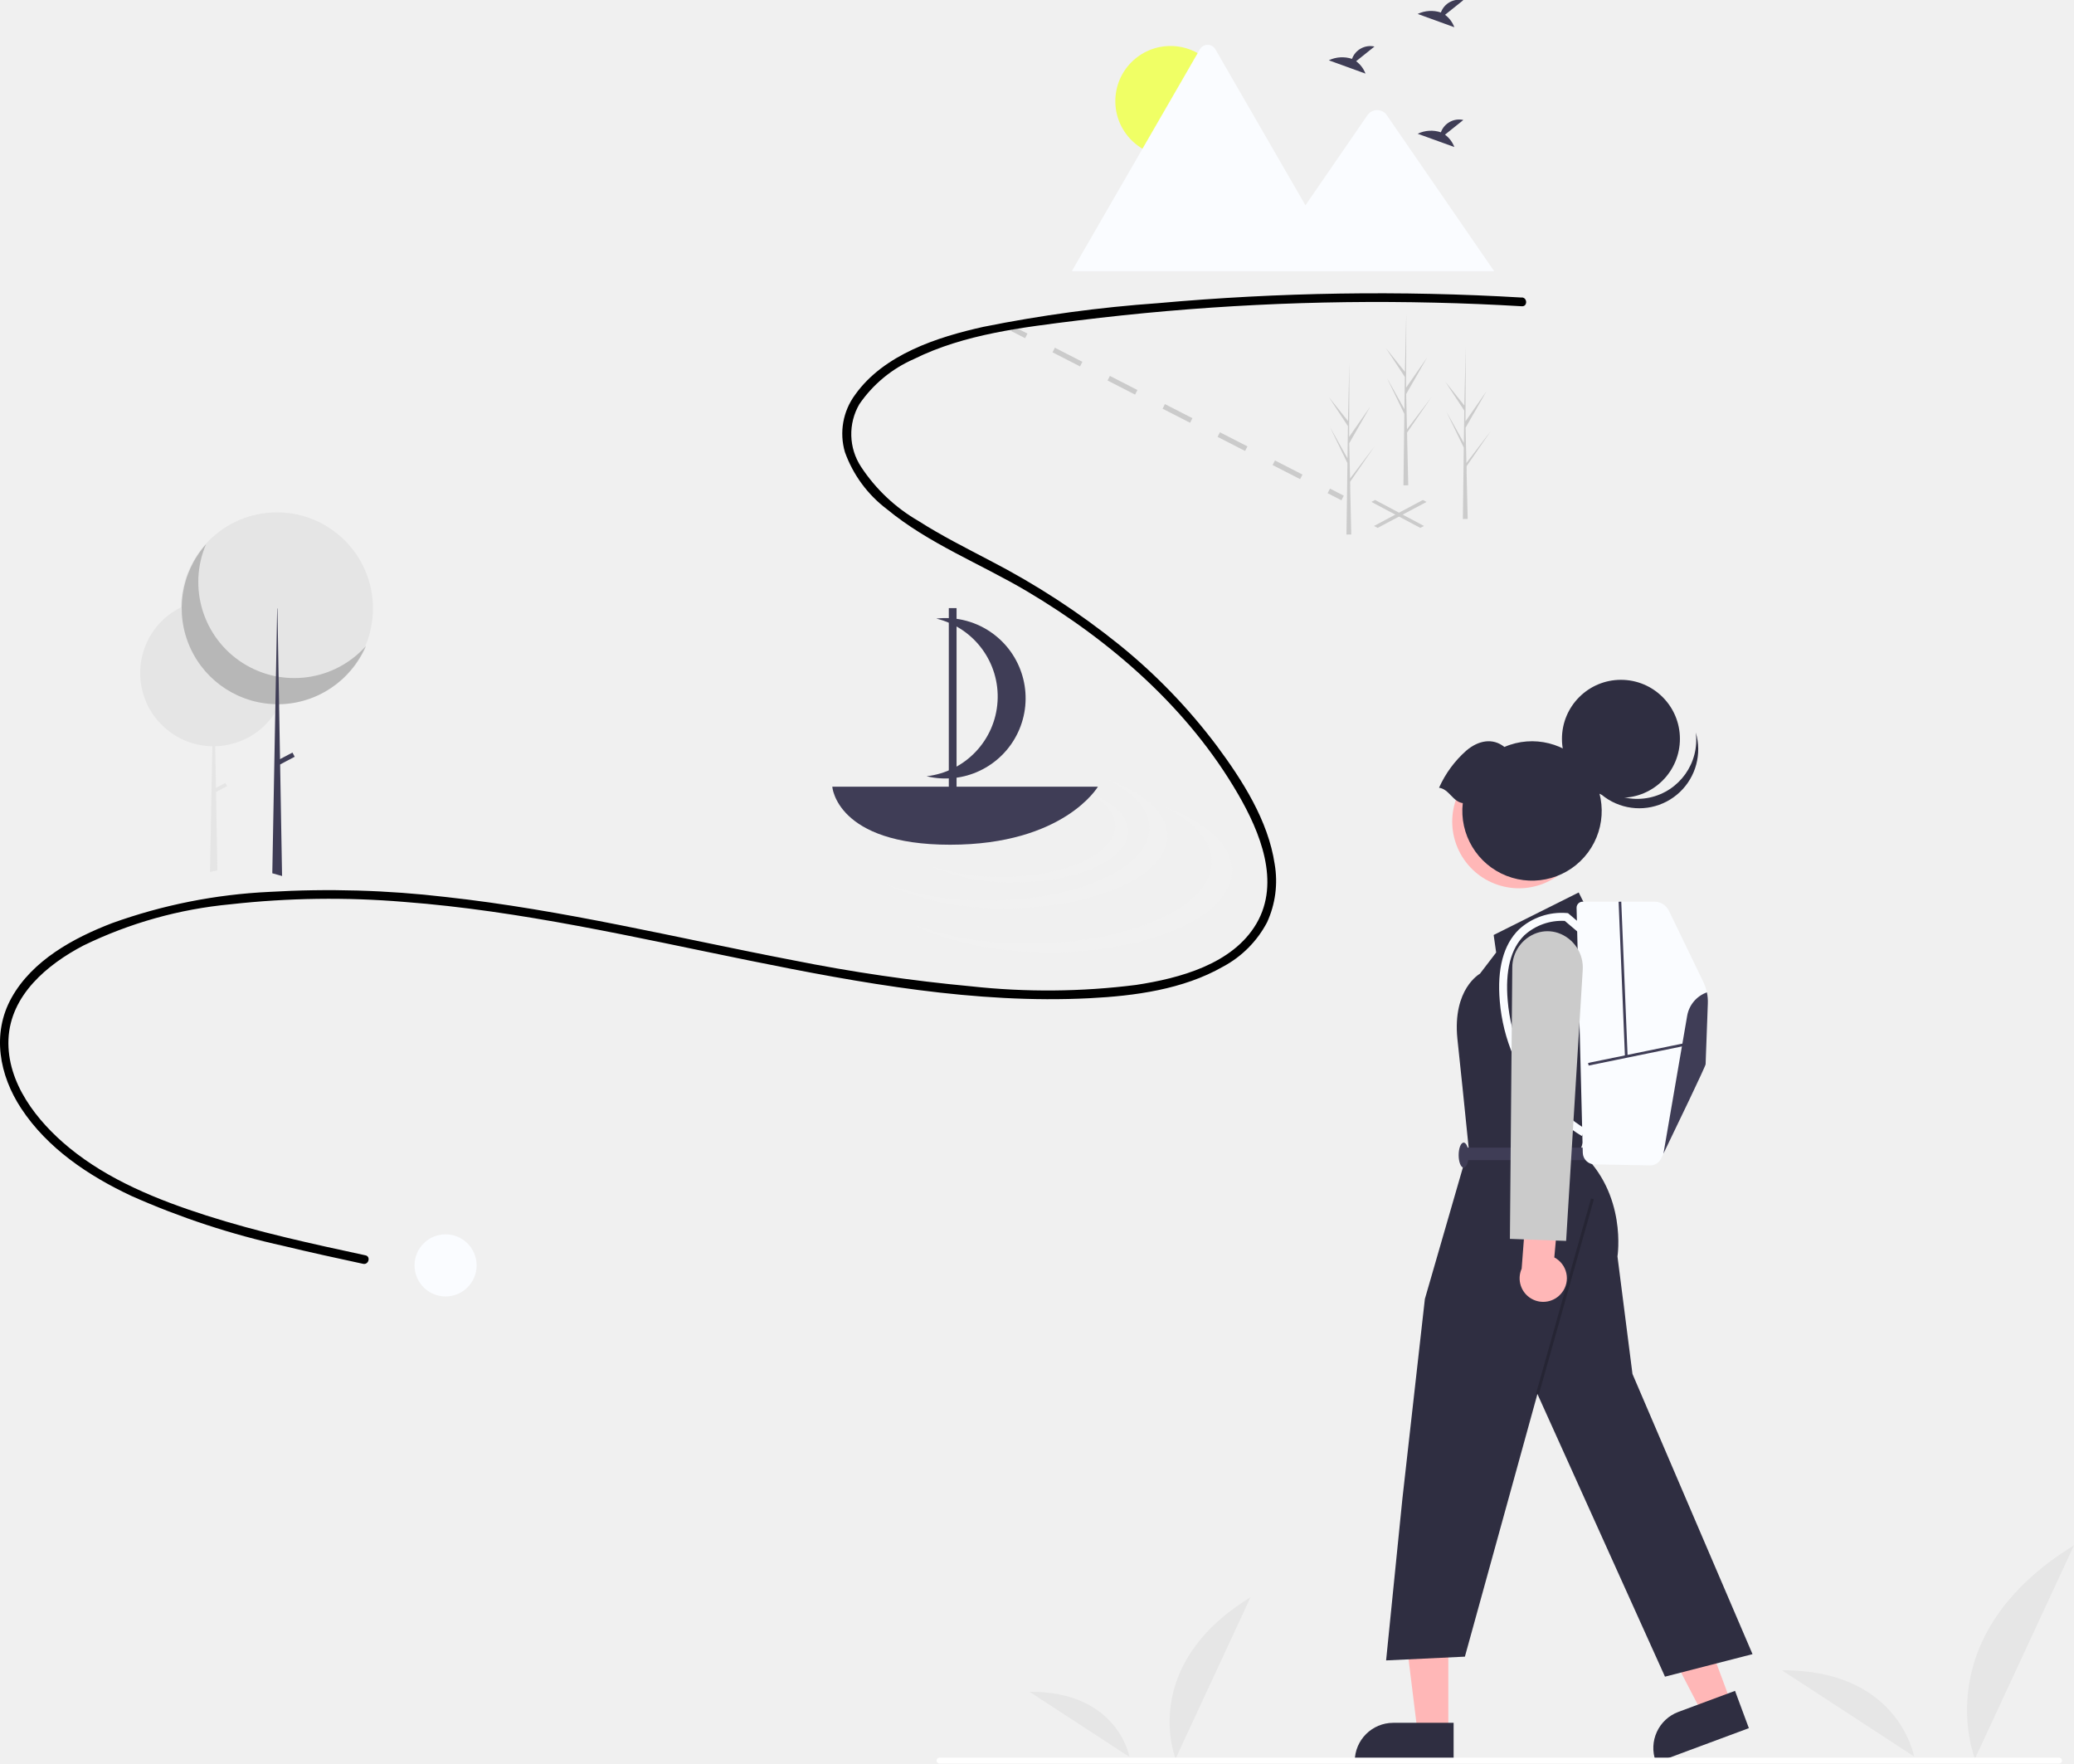
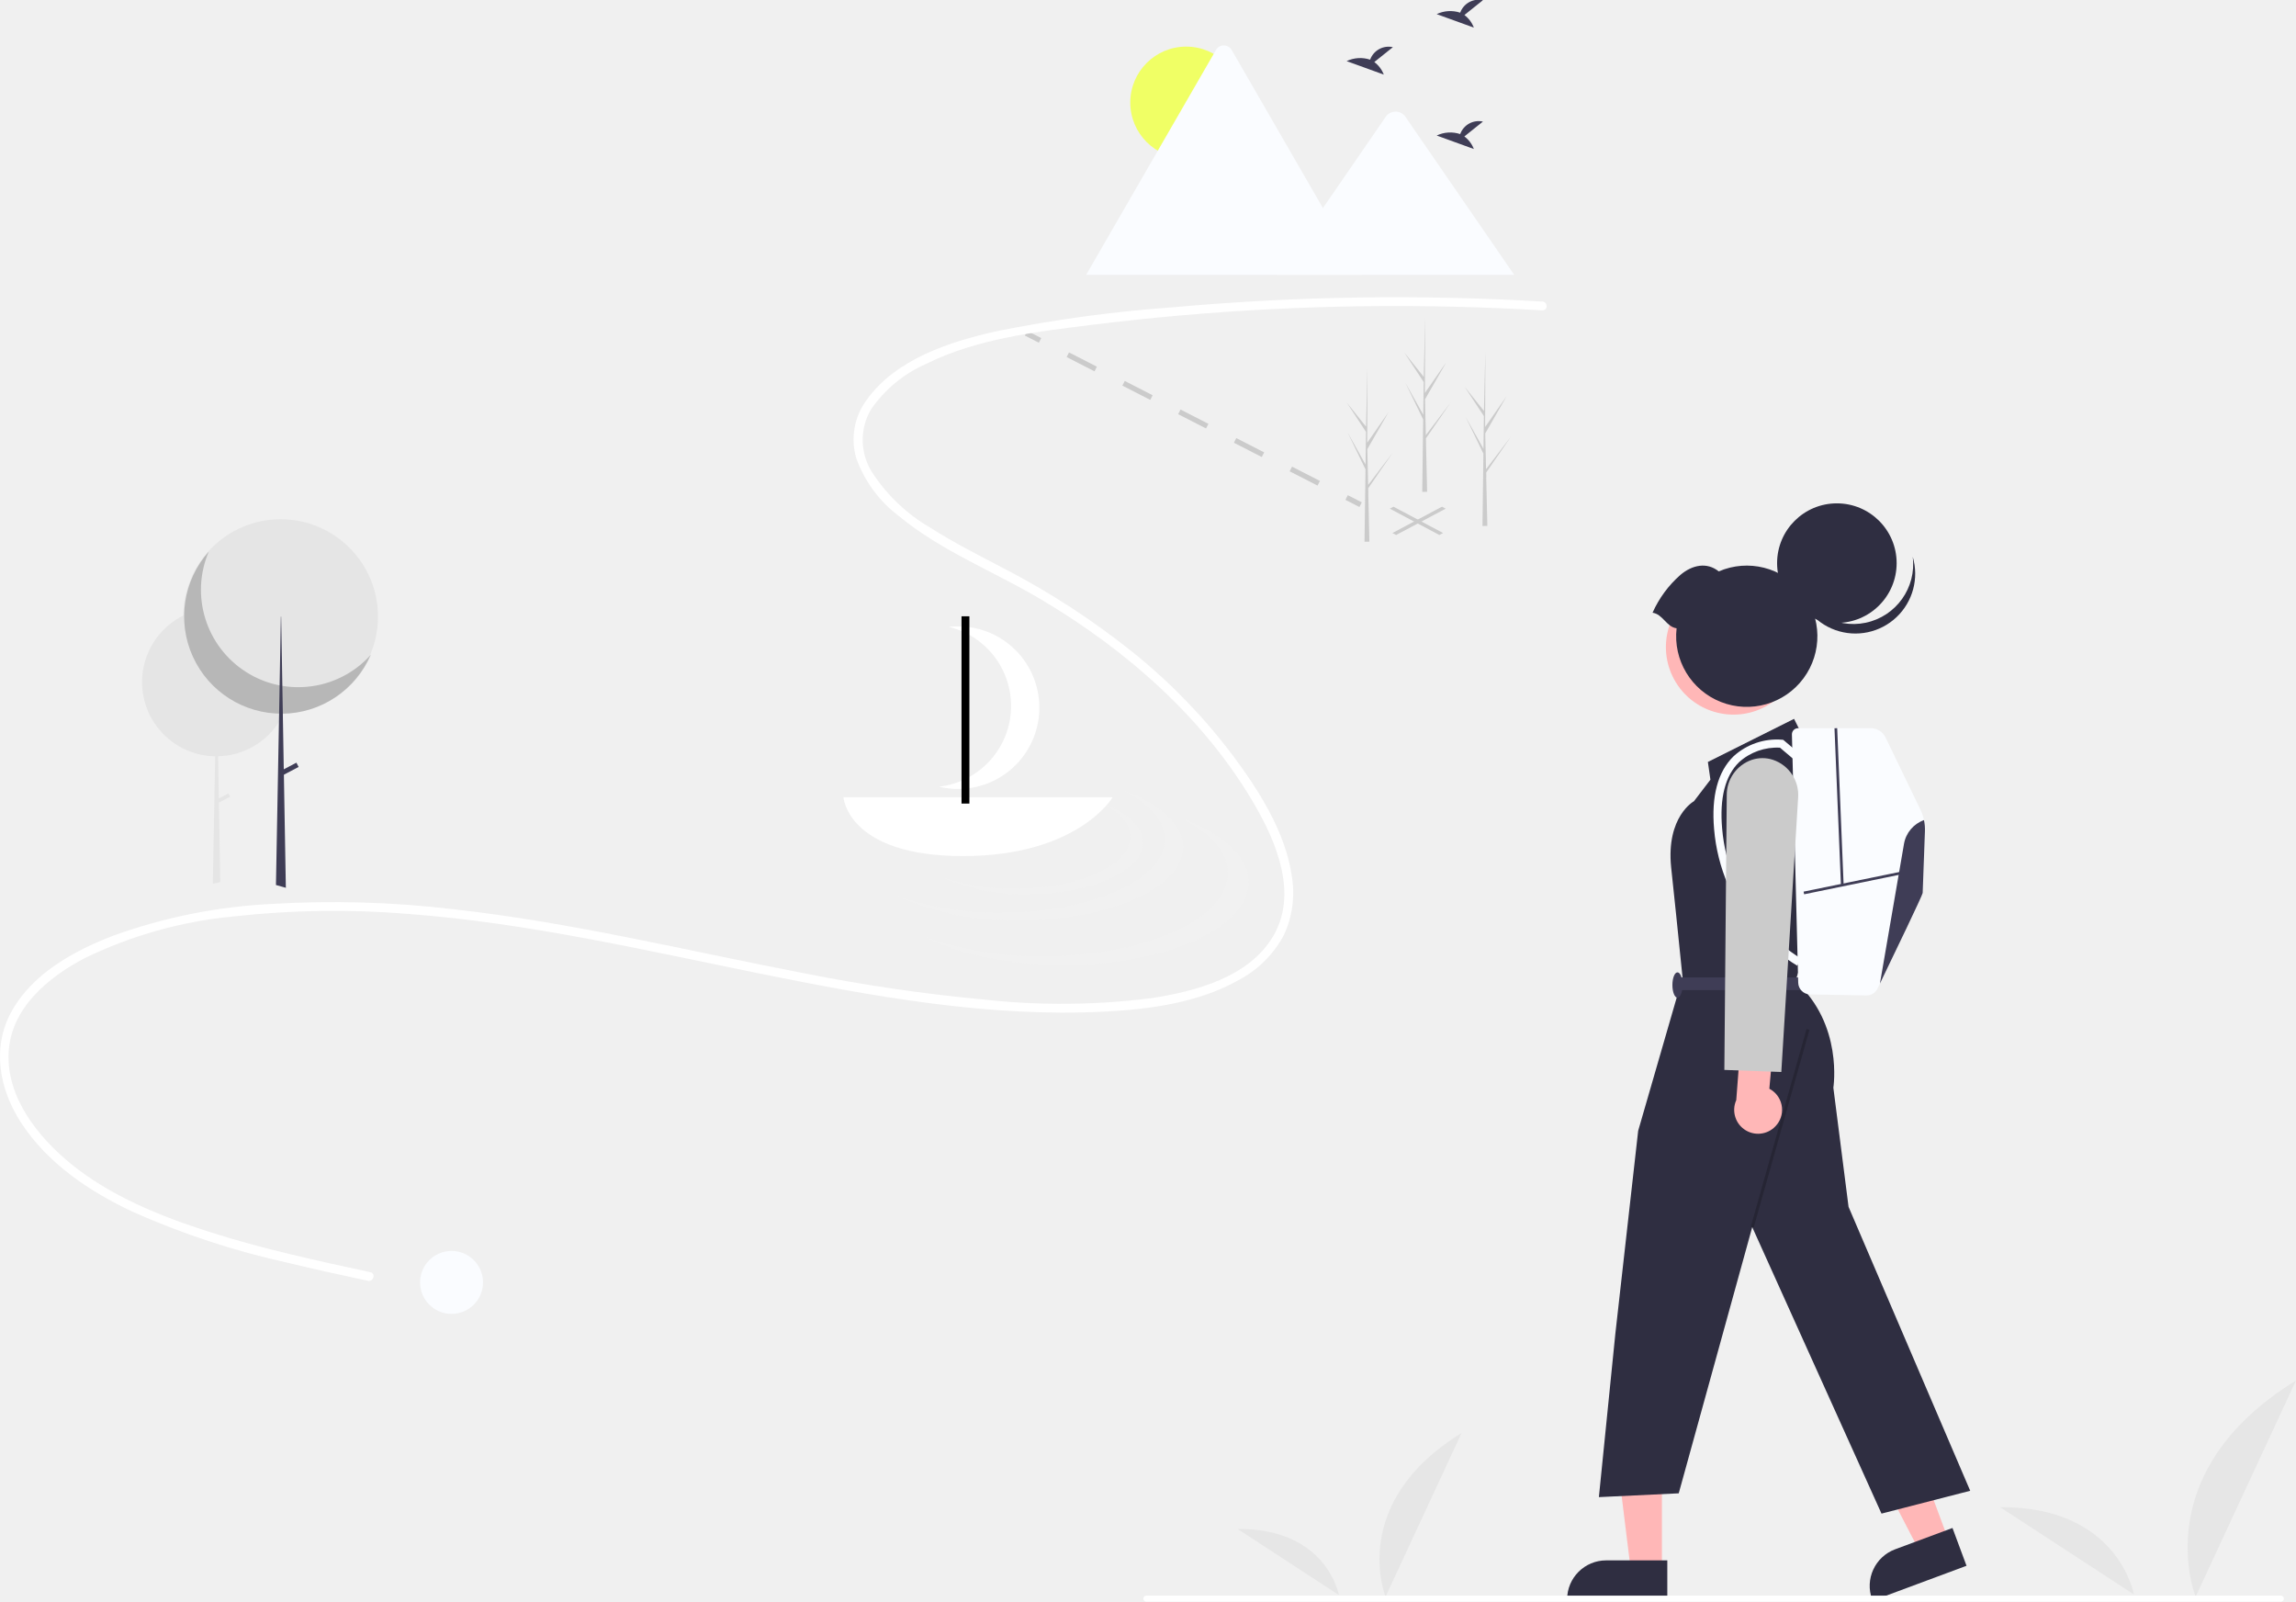
- <svg xmlns="http://www.w3.org/2000/svg" width="226.173" height="192.284" viewBox="0 0 226.173 192.284">
+ <svg xmlns="http://www.w3.org/2000/svg" width="247.071" height="172.315" viewBox="0 0 247.071 172.315">
  <g id="Gruppe_527" data-name="Gruppe 527" transform="translate(-40.523 -14.783)">
-     <path id="Path_482" data-name="Path 482" d="M708.977,734.031s-4.088-10.062,8.175-17.608Z" transform="translate(-540.253 -527.491)" fill="#e6e6e6" />
-     <path id="Path_483" data-name="Path 483" d="M671.578,755.713s-1.247-7.172-10.9-7.11Z" transform="translate(-507.882 -549.356)" fill="#e6e6e6" />
-     <path id="Path_482-2" data-name="Path 482" d="M980.487,722.045s-5.4-13.293,10.8-23.263Z" transform="translate(-724.592 -515.504)" fill="#e6e6e6" />
-     <path id="Path_483-2" data-name="Path 483" d="M931.078,750.689s-1.647-9.475-14.4-9.393" transform="translate(-681.824 -544.39)" fill="#e6e6e6" />
+     <path id="Path_482" data-name="Path 482" d="M708.977,734.031s-4.088-10.062,8.175-17.608Z" transform="translate(-519.355 -547.46)" fill="#e6e6e6" />
+     <path id="Path_483" data-name="Path 483" d="M671.578,755.713s-1.247-7.172-10.9-7.11Z" transform="translate(-486.984 -569.325)" fill="#e6e6e6" />
+     <path id="Path_482-2" data-name="Path 482" d="M980.487,722.045s-5.4-13.293,10.8-23.263Z" transform="translate(-703.693 -535.473)" fill="#e6e6e6" />
+     <path id="Path_483-2" data-name="Path 483" d="M931.078,750.689s-1.647-9.475-14.4-9.393" transform="translate(-660.926 -564.359)" fill="#e6e6e6" />
    <path id="Pfad_2677" data-name="Pfad 2677" d="M471.909,173.114l-5.333-2.833.4-.212,5.333,2.833Z" transform="translate(-276.497 -100.772)" fill="#cbcbcb" />
    <path id="Pfad_2678" data-name="Pfad 2678" d="M467.856,173.114l-.4-.212,5.333-2.833.4.212Z" transform="translate(-277.096 -100.772)" fill="#cbcbcb" />
    <rect id="Rechteck_1776" data-name="Rechteck 1776" width="0.564" height="1.693" transform="translate(150.808 50.885) rotate(-62.868)" fill="#cbcbcb" />
    <path id="Pfad_2679" data-name="Pfad 2679" d="M569.089,259.6l-3-1.537.257-.5,3,1.537Zm-6-3.073-3-1.537.257-.5,3,1.537Zm-6-3.073-3-1.537.257-.5,3,1.537Zm-6-3.073-3-1.537.257-.5,3,1.537Zm-6-3.073-3-1.537.257-.5,3,1.537Z" transform="translate(-386.787 -192.573)" fill="#cbcbcb" />
    <rect id="Rechteck_1777" data-name="Rechteck 1777" width="0.564" height="1.693" transform="translate(185.302 68.56) rotate(-62.868)" fill="#cbcbcb" />
    <path id="Pfad_2680" data-name="Pfad 2680" d="M247.677,338.988q0,.264-.017.524a7.943,7.943,0,0,1-.744,2.884l-.01.022c-.02.042-.04.084-.061.125a7.85,7.85,0,0,1-.423.746,7.983,7.983,0,0,1-6.551,3.687l.079,4.544,1.031-.543.184.35-1.207.635.148,8.44,0,.113-.8.177,0-.113.251-13.6a7.967,7.967,0,0,1-5.636-2.452c-.05-.052-.1-.106-.149-.159l-.006-.006a8,8,0,0,1-1.455-2.252l.024.026a7.992,7.992,0,0,1,3.789-10.3l.083-.041a8,8,0,0,1,10.362,3.146c.049.082.1.165.141.249a7.949,7.949,0,0,1,.961,3.8Z" transform="translate(-175.879 -250.828)" fill="#e5e5e5" />
    <circle id="Ellipse_269" data-name="Ellipse 269" cx="10.473" cy="10.473" r="10.473" transform="translate(60.25 70.649)" fill="#e5e5e5" />
    <path id="Pfad_2681" data-name="Pfad 2681" d="M248.45,312.138A10.474,10.474,0,0,0,265.9,323.223a10.474,10.474,0,1,1-17.452-11.085Z" transform="translate(-185.46 -238.011)" opacity="0.2" />
    <path id="Pfad_2682" data-name="Pfad 2682" d="M93.716,236.139l-1.07-.3,0-.115.321-17.421.016-.869v-.025l.056-3.044.081-4.412h0l.055-2.99h.029l.056,3.24.073,4.217.053,2.992v.022l0,.123h0l.1,5.832.011.58.21,12.054Z" transform="translate(-22.426 -125.839)" fill="#3f3d56" />
    <rect id="Rechteck_1778" data-name="Rechteck 1778" width="1.957" height="0.518" transform="translate(70.686 97.75) rotate(-27.766)" fill="#3f3d56" />
-     <path id="Pfad_2683" data-name="Pfad 2683" d="M349.95,227.23a266.773,266.773,0,0,0-39.667.61,150.375,150.375,0,0,0-19.054,2.582c-5.026,1.117-10.858,3-13.99,7.4a7.145,7.145,0,0,0-1.116,6.255,13.487,13.487,0,0,0,4.582,6.227c4.552,3.761,10.2,5.949,15.247,8.937,9.212,5.455,17.643,12.809,23.055,22.149,2.381,4.11,4.646,9.576,1.995,14.1-2.6,4.437-8.4,5.966-13.126,6.687a76.759,76.759,0,0,1-17.986.153,187.4,187.4,0,0,1-19.441-2.847c-12.589-2.417-25.064-5.492-37.828-6.891a109.551,109.551,0,0,0-19.287-.558,58.776,58.776,0,0,0-17.126,3.406c-4.206,1.614-8.688,4.056-10.96,8.129-2.19,3.926-1.336,8.454,1.049,12.076,2.869,4.359,7.343,7.345,11.994,9.528a87.031,87.031,0,0,0,16.632,5.467c2.876.695,5.768,1.323,8.661,1.948.6.13.861-.8.256-.927-5.833-1.26-11.682-2.525-17.37-4.349-5.263-1.688-10.65-3.851-14.96-7.4-3.487-2.868-6.8-7.057-6.6-11.82.207-4.8,4.236-8.154,8.185-10.217a46.546,46.546,0,0,1,16.034-4.491,97.423,97.423,0,0,1,18.941-.258c12.734.969,25.183,3.87,37.668,6.4,12.129,2.458,24.637,4.734,37.067,4.1,4.927-.25,10.206-.956,14.556-3.443a11.587,11.587,0,0,0,4.8-4.834,10.826,10.826,0,0,0,.827-6.361c-.705-4.734-3.517-9.124-6.323-12.9a62.316,62.316,0,0,0-10.622-11,83.788,83.788,0,0,0-14.055-9.156c-2.641-1.39-5.319-2.727-7.835-4.337a18.639,18.639,0,0,1-6.267-5.908,6.488,6.488,0,0,1-.181-6.841,14.02,14.02,0,0,1,5.937-4.908c5.5-2.731,11.886-3.462,17.9-4.211a264.733,264.733,0,0,1,38.93-1.941q4.742.112,9.478.393c.618.036.616-.925,0-.962Z" transform="translate(-143.462 -180.003)" />
+     <path id="Pfad_2683" data-name="Pfad 2683" d="M349.95,227.23a266.773,266.773,0,0,0-39.667.61,150.375,150.375,0,0,0-19.054,2.582c-5.026,1.117-10.858,3-13.99,7.4a7.145,7.145,0,0,0-1.116,6.255,13.487,13.487,0,0,0,4.582,6.227c4.552,3.761,10.2,5.949,15.247,8.937,9.212,5.455,17.643,12.809,23.055,22.149,2.381,4.11,4.646,9.576,1.995,14.1-2.6,4.437-8.4,5.966-13.126,6.687a76.759,76.759,0,0,1-17.986.153,187.4,187.4,0,0,1-19.441-2.847c-12.589-2.417-25.064-5.492-37.828-6.891a109.551,109.551,0,0,0-19.287-.558,58.776,58.776,0,0,0-17.126,3.406c-4.206,1.614-8.688,4.056-10.96,8.129-2.19,3.926-1.336,8.454,1.049,12.076,2.869,4.359,7.343,7.345,11.994,9.528a87.031,87.031,0,0,0,16.632,5.467c2.876.695,5.768,1.323,8.661,1.948.6.13.861-.8.256-.927-5.833-1.26-11.682-2.525-17.37-4.349-5.263-1.688-10.65-3.851-14.96-7.4-3.487-2.868-6.8-7.057-6.6-11.82.207-4.8,4.236-8.154,8.185-10.217a46.546,46.546,0,0,1,16.034-4.491,97.423,97.423,0,0,1,18.941-.258c12.734.969,25.183,3.87,37.668,6.4,12.129,2.458,24.637,4.734,37.067,4.1,4.927-.25,10.206-.956,14.556-3.443a11.587,11.587,0,0,0,4.8-4.834,10.826,10.826,0,0,0,.827-6.361c-.705-4.734-3.517-9.124-6.323-12.9a62.316,62.316,0,0,0-10.622-11,83.788,83.788,0,0,0-14.055-9.156c-2.641-1.39-5.319-2.727-7.835-4.337a18.639,18.639,0,0,1-6.267-5.908,6.488,6.488,0,0,1-.181-6.841,14.02,14.02,0,0,1,5.937-4.908c5.5-2.731,11.886-3.462,17.9-4.211a264.733,264.733,0,0,1,38.93-1.941q4.742.112,9.478.393c.618.036.616-.925,0-.962Z" transform="translate(-143.462 -180.003)" fill="#fff" />
    <path id="Pfad_2684" data-name="Pfad 2684" d="M669.268,128.619l2-1.6a2.116,2.116,0,0,0-2.449,1.344,3.4,3.4,0,0,0-2.531.156l4,1.45a3.023,3.023,0,0,0-1.011-1.354Z" transform="translate(-471.166 -112.216)" fill="#3f3d56" />
    <path id="Pfad_2685" data-name="Pfad 2685" d="M639.036,144.392l2-1.6a2.116,2.116,0,0,0-2.449,1.344,3.4,3.4,0,0,0-2.531.156l4,1.45A3.023,3.023,0,0,0,639.036,144.392Z" transform="translate(-450.625 -122.934)" fill="#3f3d56" />
    <path id="Pfad_2686" data-name="Pfad 2686" d="M669.268,169.367l2-1.6a2.116,2.116,0,0,0-2.449,1.344,3.4,3.4,0,0,0-2.531.156l4,1.45A3.023,3.023,0,0,0,669.268,169.367Z" transform="translate(-471.166 -139.903)" fill="#3f3d56" />
    <g id="Group_27" data-name="Group 27" transform="translate(157.409 19.671)">
      <circle id="Ellipse_7" data-name="Ellipse 7" cx="6.016" cy="6.016" r="6.016" transform="translate(4.742 0.127)" fill="#f0ff65" />
      <path id="Path_63" data-name="Path 63" d="M578.265,166.929H548.752a.6.6,0,0,1-.11-.009L562.6,142.744a.977.977,0,0,1,1.7,0l9.367,16.224.449.776Z" transform="translate(-548.642 -142.248)" fill="#fafcff" />
      <path id="Path_65" data-name="Path 65" d="M638.213,182.03H612.687l4.946-7.185.356-.518,6.445-9.363a1.3,1.3,0,0,1,1.937-.116,1.172,1.172,0,0,1,.093.116Z" transform="translate(-592.158 -157.349)" fill="#fafcff" />
    </g>
    <path id="Pfad_2687" data-name="Pfad 2687" d="M509.465,392.235c2.8,1.4,4.5,3.245,4.5,5.27,0,4.363-7.9,7.9-17.634,7.9a33.122,33.122,0,0,1-11.159-1.784,30.433,30.433,0,0,0,13.134,2.63c9.739,0,17.634-3.537,17.634-7.9C515.941,395.885,513.417,393.684,509.465,392.235Z" transform="translate(-348.107 -292.434)" fill="#f1f1f1" />
    <path id="Pfad_2688" data-name="Pfad 2688" d="M522.267,401.585c3.157,1.578,5.078,3.661,5.078,5.947,0,4.923-8.909,8.914-19.9,8.914a37.374,37.374,0,0,1-12.591-2.012c3.643,1.821,8.932,2.968,14.82,2.968,10.989,0,19.9-3.991,19.9-8.914C529.574,405.7,526.727,403.22,522.267,401.585Z" transform="translate(-354.687 -298.787)" fill="#f1f1f1" />
    <path id="Pfad_2689" data-name="Pfad 2689" d="M517.252,396.353c1.971.985,3.171,2.286,3.171,3.713,0,3.074-5.562,5.566-12.424,5.566a23.336,23.336,0,0,1-7.862-1.257,21.442,21.442,0,0,0,9.253,1.853c6.861,0,12.424-2.492,12.424-5.566C521.814,398.925,520.036,397.374,517.252,396.353Z" transform="translate(-358.275 -295.232)" fill="#f1f1f1" />
-     <path id="Pfad_2690" data-name="Pfad 2690" d="M467.141,394.593s.433,6.33,12.848,6.33,16.121-6.33,16.121-6.33Z" transform="translate(-335.856 -294.036)" fill="#3f3d56" />
-     <path id="Pfad_2691" data-name="Pfad 2691" d="M506.563,339.014a8.714,8.714,0,0,0-6.277-1.717,8.745,8.745,0,0,1-1.059,17.19,8.747,8.747,0,0,0,7.336-15.473Z" transform="translate(-357.657 -255.066)" fill="#3f3d56" />
-     <rect id="Rechteck_1779" data-name="Rechteck 1779" width="0.846" height="20.148" transform="translate(143.992 81.089)" fill="#3f3d56" />
+     <path id="Pfad_2690" data-name="Pfad 2690" d="M467.141,394.593s.433,6.33,12.848,6.33,16.121-6.33,16.121-6.33Z" transform="translate(-335.856 -294.036)" fill="#fff" />
+     <path id="Pfad_2691" data-name="Pfad 2691" d="M506.563,339.014a8.714,8.714,0,0,0-6.277-1.717,8.745,8.745,0,0,1-1.059,17.19,8.747,8.747,0,0,0,7.336-15.473Z" transform="translate(-357.657 -255.066)" fill="#fff" />
+     <rect id="Rechteck_1779" data-name="Rechteck 1779" width="0.846" height="20.148" transform="translate(143.992 81.089)" />
    <path id="Pfad_2692" data-name="Pfad 2692" d="M678.018,258.386l0-.008-.011-.492,2.652-3.85L678,257.518l-.01.1-.091-3.935,2.29-3.992-2.3,3.3.024-8.153v0l-.152,6.426-2.087-2.61,2.081,3.164-.046,3.52-1.921-3.435,1.914,3.953-.025,1.957-.07,5.423-.005.405q.265,0,.525-.009l-.12-5.209Z" transform="translate(-477.551 -192.268)" fill="#cbcbcb" />
    <path id="Pfad_2693" data-name="Pfad 2693" d="M638.407,263.667l0-.008-.011-.492,2.652-3.85-2.649,3.482-.01.1-.091-3.935,2.29-3.992-2.3,3.3.024-8.153v0l-.152,6.426-2.087-2.61,2.081,3.164-.046,3.52-1.921-3.435,1.914,3.953-.025,1.957L638,268.52l-.005.405q.265,0,.525-.009l-.12-5.209Z" transform="translate(-450.638 -195.856)" fill="#cbcbcb" />
    <path id="Pfad_2694" data-name="Pfad 2694" d="M657.773,246.943l0-.008-.011-.492,2.652-3.85-2.649,3.482-.01.1-.091-3.935,2.29-3.992-2.3,3.3.024-8.153v0l-.152,6.426-2.087-2.61,2.081,3.164-.046,3.52-1.921-3.435,1.914,3.953-.026,1.957-.07,5.423-.005.405q.265,0,.525-.009l-.12-5.209Z" transform="translate(-463.796 -184.493)" fill="#cbcbcb" />
    <circle id="Ellipse_270" data-name="Ellipse 270" cx="3.386" cy="3.386" r="3.386" transform="translate(85.728 149.369)" fill="#fafcff" />
-     <path id="Pfad_2695" data-name="Pfad 2695" d="M696.07,599.79l-3.135,1.164-5.984-11.536,4.626-1.719Z" transform="translate(-466.758 -399.32)" fill="#ffb7b7" />
-     <path id="Pfad_2696" data-name="Pfad 2696" d="M883.316,752.361l-10.107,3.755-.048-.128a4.2,4.2,0,0,1,2.472-5.4h0l6.173-2.294Z" transform="translate(-652.076 -549.149)" fill="#2f2e41" />
-     <path id="Pfad_2697" data-name="Pfad 2697" d="M608.7,608.233h-3.344l-1.591-12.9H608.7Z" transform="translate(-410.237 -404.508)" fill="#ffb7b7" />
-     <path id="Pfad_2698" data-name="Pfad 2698" d="M782.1,763.5H771.32v-.136a4.2,4.2,0,0,1,4.2-4.2H782.1Z" transform="translate(-583.058 -556.534)" fill="#2f2e41" />
-     <path id="Pfad_2699" data-name="Pfad 2699" d="M804.078,478.88l-1.091-2.182-9.274,4.637.273,1.909-1.773,2.318s-3,1.637-2.455,7.092l.545,5.182.682,6.682-4.773,16.5-2.455,21.82-1.773,17.593,8.592-.409,7.91-28.639,13.91,30.821,9.546-2.455L808.851,529.2l-1.636-12.819s1.091-6.819-4.091-11.456l.818-2.455v-3.025l2.727-14.431Z" transform="translate(-590.304 -364.606)" fill="#2f2e41" />
-     <rect id="Rechteck_1780" data-name="Rechteck 1780" width="22.105" height="0.321" transform="translate(208.028 166.734) rotate(-74.249)" opacity="0.2" />
-     <rect id="Rechteck_1781" data-name="Rechteck 1781" width="13.365" height="1.364" transform="translate(200.136 139.912)" fill="#3f3d56" />
-     <ellipse id="Ellipse_271" data-name="Ellipse 271" cx="0.546" cy="1.364" rx="0.546" ry="1.364" transform="translate(199.591 139.366)" fill="#3f3d56" />
-     <circle id="Ellipse_272" data-name="Ellipse 272" cx="7.27" cy="7.27" r="7.27" transform="translate(196.296 101.474) rotate(-28.663)" fill="#ffb7b7" />
-     <circle id="Ellipse_273" data-name="Ellipse 273" cx="6.432" cy="6.432" r="6.432" transform="translate(210.857 88.907)" fill="#2f2e41" />
-     <path id="Pfad_2700" data-name="Pfad 2700" d="M860.743,422.285a6.432,6.432,0,1,1-12.547,2.638,6.432,6.432,0,0,0,12.547-2.638Z" transform="translate(-635.292 -327.635)" fill="#2f2e41" />
-     <path id="Pfad_2701" data-name="Pfad 2701" d="M802.582,432a7.6,7.6,0,1,0,4.538-6.122c-1.27-1.024-2.845-.707-4.125.374a11.788,11.788,0,0,0-3,4.072C801.1,430.477,801.478,431.843,802.582,432Z" transform="translate(-602.541 -329.65)" fill="#2f2e41" />
-     <path id="Pfad_2702" data-name="Pfad 2702" d="M861.089,490.954c-.081,2.155-.243,6.4-.243,6.612s-3.215,6.885-4.6,9.75h0c-.1.2-.187.385-.266.546a1.291,1.291,0,0,1-1.187.729l-6.07-.109a1.294,1.294,0,0,1-1.271-1.261l-.677-26.706a.66.66,0,0,1,.66-.677h7.828a1.76,1.76,0,0,1,1.584.994l3.757,7.773a4.97,4.97,0,0,1,.49,2.346Z" transform="translate(-634.324 -366.742)" fill="#fafcff" />
-     <path id="Pfad_2703" data-name="Pfad 2703" d="M829.452,507.966a17.386,17.386,0,0,1-4.148-3.505,19.236,19.236,0,0,1-4.794-11.183c-.309-3.549.4-6.187,2.093-7.841a6.909,6.909,0,0,1,5.219-1.783l.131.015,1.99,1.684-.563.665-1.78-1.507a6.083,6.083,0,0,0-4.4,1.557c-1.5,1.463-2.11,3.864-1.826,7.134a18.369,18.369,0,0,0,4.554,10.654,16.877,16.877,0,0,0,3.94,3.347Z" transform="translate(-616.433 -369.317)" fill="#fafcff" />
-     <rect id="Rechteck_1782" data-name="Rechteck 1782" width="10.828" height="0.291" transform="matrix(0.98, -0.201, 0.201, 0.98, 213.707, 130.682)" fill="#3f3d56" />
-     <rect id="Rechteck_1783" data-name="Rechteck 1783" width="0.291" height="16.891" transform="matrix(0.999, -0.041, 0.041, 0.999, 217.034, 113.106)" fill="#3f3d56" />
-     <path id="Pfad_2704" data-name="Pfad 2704" d="M881.167,511.912c-.081,2.155-.243,6.4-.243,6.612s-3.215,6.885-4.6,9.75l2.589-15.033a3.314,3.314,0,0,1,2.152-2.556A4.877,4.877,0,0,1,881.167,511.912Z" transform="translate(-654.401 -387.7)" fill="#3f3d56" />
-     <path id="Pfad_2705" data-name="Pfad 2705" d="M832.036,589.831A2.558,2.558,0,0,0,831.2,586l.526-5.821-3.459-1.182-.628,8.231a2.571,2.571,0,0,0,4.393,2.605Z" transform="translate(-621.177 -434.114)" fill="#ffb7b7" />
-     <path id="Pfad_2706" data-name="Pfad 2706" d="M830.232,523.653l-6.13-.222.259-29.561a3.99,3.99,0,0,1,2.7-3.8,3.625,3.625,0,0,1,2.28,0,3.991,3.991,0,0,1,2.7,4.084Z" transform="translate(-618.921 -373.568)" fill="#cbcbcb" />
-     <path id="Pfad_2707" data-name="Pfad 2707" d="M751.435,771.641H629.311a.321.321,0,0,1,0-.641H751.435a.321.321,0,0,1,0,.641Z" transform="translate(-486.35 -564.574)" fill="#fff" />
+     <path id="Pfad_2695" data-name="Pfad 2695" d="M696.07,599.79l-3.135,1.164-5.984-11.536,4.626-1.719Z" transform="translate(-445.86 -419.289)" fill="#ffb7b7" />
+     <path id="Pfad_2696" data-name="Pfad 2696" d="M883.316,752.361l-10.107,3.755-.048-.128a4.2,4.2,0,0,1,2.472-5.4h0l6.173-2.294Z" transform="translate(-631.177 -569.118)" fill="#2f2e41" />
+     <path id="Pfad_2697" data-name="Pfad 2697" d="M608.7,608.233h-3.344l-1.591-12.9H608.7Z" transform="translate(-389.339 -424.477)" fill="#ffb7b7" />
+     <path id="Pfad_2698" data-name="Pfad 2698" d="M782.1,763.5H771.32v-.136a4.2,4.2,0,0,1,4.2-4.2H782.1Z" transform="translate(-562.16 -576.503)" fill="#2f2e41" />
+     <path id="Pfad_2699" data-name="Pfad 2699" d="M804.078,478.88l-1.091-2.182-9.274,4.637.273,1.909-1.773,2.318s-3,1.637-2.455,7.092l.545,5.182.682,6.682-4.773,16.5-2.455,21.82-1.773,17.593,8.592-.409,7.91-28.639,13.91,30.821,9.546-2.455L808.851,529.2l-1.636-12.819s1.091-6.819-4.091-11.456l.818-2.455v-3.025l2.727-14.431Z" transform="translate(-569.406 -384.575)" fill="#2f2e41" />
+     <rect id="Rechteck_1780" data-name="Rechteck 1780" width="22.105" height="0.321" transform="translate(228.926 146.765) rotate(-74.249)" opacity="0.2" />
+     <rect id="Rechteck_1781" data-name="Rechteck 1781" width="13.365" height="1.364" transform="translate(221.035 119.943)" fill="#3f3d56" />
+     <ellipse id="Ellipse_271" data-name="Ellipse 271" cx="0.546" cy="1.364" rx="0.546" ry="1.364" transform="translate(220.489 119.397)" fill="#3f3d56" />
+     <circle id="Ellipse_272" data-name="Ellipse 272" cx="7.27" cy="7.27" r="7.27" transform="translate(217.194 81.505) rotate(-28.663)" fill="#ffb7b7" />
+     <circle id="Ellipse_273" data-name="Ellipse 273" cx="6.432" cy="6.432" r="6.432" transform="translate(231.755 68.938)" fill="#2f2e41" />
+     <path id="Pfad_2700" data-name="Pfad 2700" d="M860.743,422.285a6.432,6.432,0,1,1-12.547,2.638,6.432,6.432,0,0,0,12.547-2.638Z" transform="translate(-614.394 -347.604)" fill="#2f2e41" />
+     <path id="Pfad_2701" data-name="Pfad 2701" d="M802.582,432a7.6,7.6,0,1,0,4.538-6.122c-1.27-1.024-2.845-.707-4.125.374a11.788,11.788,0,0,0-3,4.072C801.1,430.477,801.478,431.843,802.582,432Z" transform="translate(-581.642 -349.619)" fill="#2f2e41" />
+     <path id="Pfad_2702" data-name="Pfad 2702" d="M861.089,490.954c-.081,2.155-.243,6.4-.243,6.612s-3.215,6.885-4.6,9.75h0c-.1.2-.187.385-.266.546a1.291,1.291,0,0,1-1.187.729l-6.07-.109a1.294,1.294,0,0,1-1.271-1.261l-.677-26.706a.66.66,0,0,1,.66-.677h7.828a1.76,1.76,0,0,1,1.584.994l3.757,7.773a4.97,4.97,0,0,1,.49,2.346Z" transform="translate(-613.425 -386.711)" fill="#fafcff" />
+     <path id="Pfad_2703" data-name="Pfad 2703" d="M829.452,507.966a17.386,17.386,0,0,1-4.148-3.505,19.236,19.236,0,0,1-4.794-11.183c-.309-3.549.4-6.187,2.093-7.841a6.909,6.909,0,0,1,5.219-1.783l.131.015,1.99,1.684-.563.665-1.78-1.507a6.083,6.083,0,0,0-4.4,1.557c-1.5,1.463-2.11,3.864-1.826,7.134a18.369,18.369,0,0,0,4.554,10.654,16.877,16.877,0,0,0,3.94,3.347Z" transform="translate(-595.534 -389.286)" fill="#fafcff" />
+     <rect id="Rechteck_1782" data-name="Rechteck 1782" width="10.828" height="0.291" transform="matrix(0.98, -0.201, 0.201, 0.98, 234.605, 110.713)" fill="#3f3d56" />
+     <rect id="Rechteck_1783" data-name="Rechteck 1783" width="0.291" height="16.891" transform="matrix(0.999, -0.041, 0.041, 0.999, 237.932, 93.137)" fill="#3f3d56" />
+     <path id="Pfad_2704" data-name="Pfad 2704" d="M881.167,511.912c-.081,2.155-.243,6.4-.243,6.612s-3.215,6.885-4.6,9.75l2.589-15.033a3.314,3.314,0,0,1,2.152-2.556A4.877,4.877,0,0,1,881.167,511.912Z" transform="translate(-633.503 -407.669)" fill="#3f3d56" />
+     <path id="Pfad_2705" data-name="Pfad 2705" d="M832.036,589.831A2.558,2.558,0,0,0,831.2,586l.526-5.821-3.459-1.182-.628,8.231a2.571,2.571,0,0,0,4.393,2.605Z" transform="translate(-600.279 -454.082)" fill="#ffb7b7" />
+     <path id="Pfad_2706" data-name="Pfad 2706" d="M830.232,523.653l-6.13-.222.259-29.561a3.99,3.99,0,0,1,2.7-3.8,3.625,3.625,0,0,1,2.28,0,3.991,3.991,0,0,1,2.7,4.084Z" transform="translate(-598.023 -393.537)" fill="#cbcbcb" />
+     <path id="Pfad_2707" data-name="Pfad 2707" d="M751.435,771.641H629.311a.321.321,0,0,1,0-.641H751.435a.321.321,0,0,1,0,.641Z" transform="translate(-465.451 -584.543)" fill="#fff" />
  </g>
</svg>
